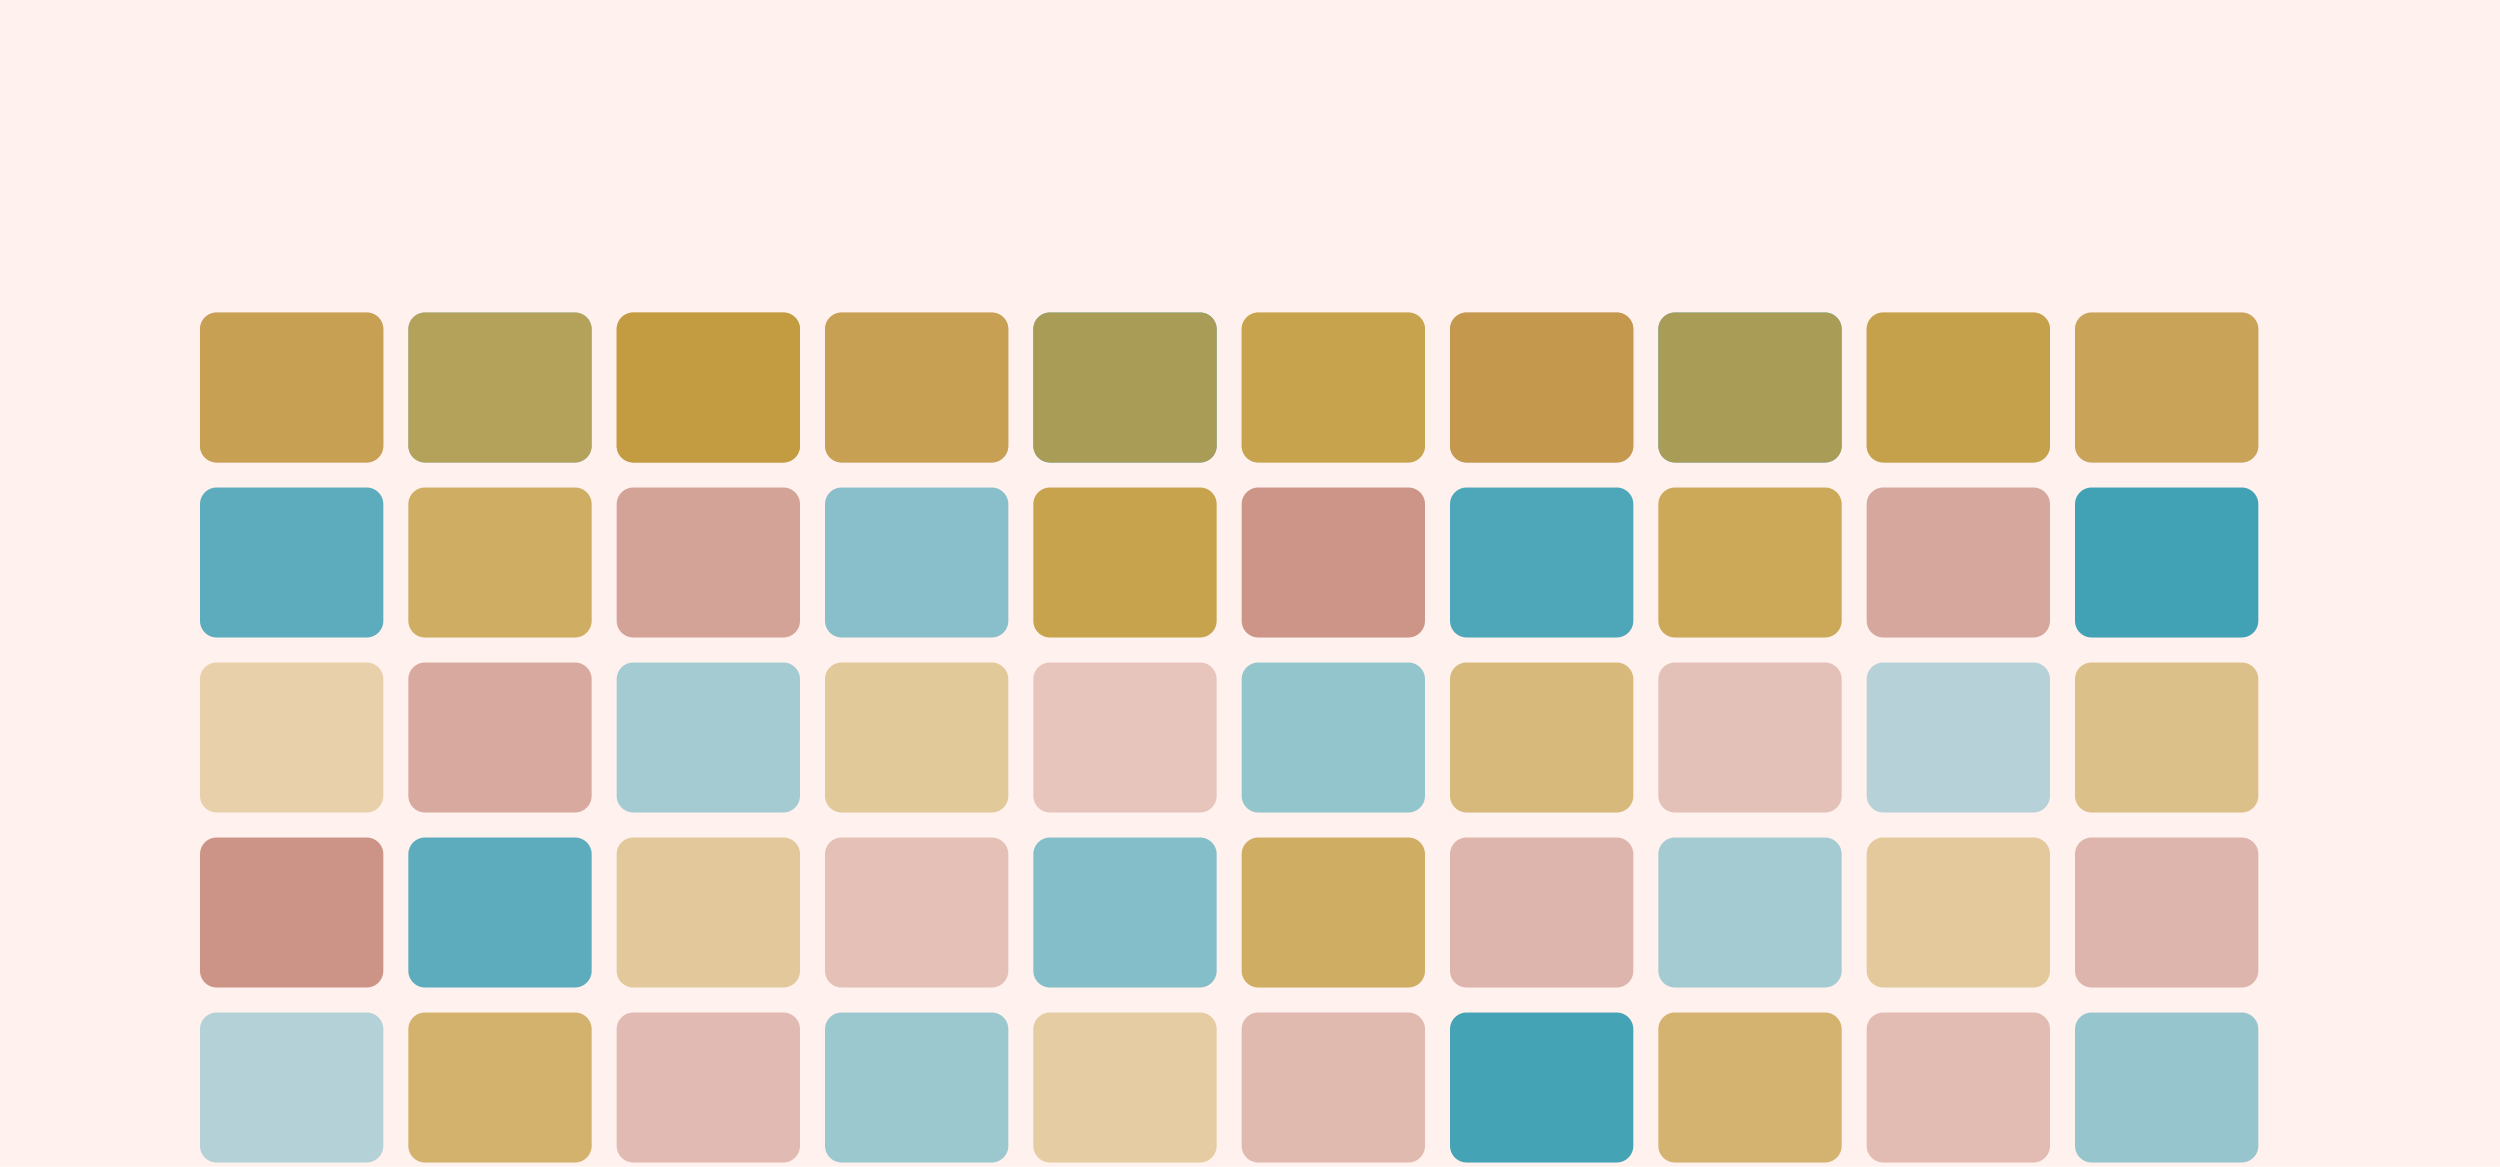
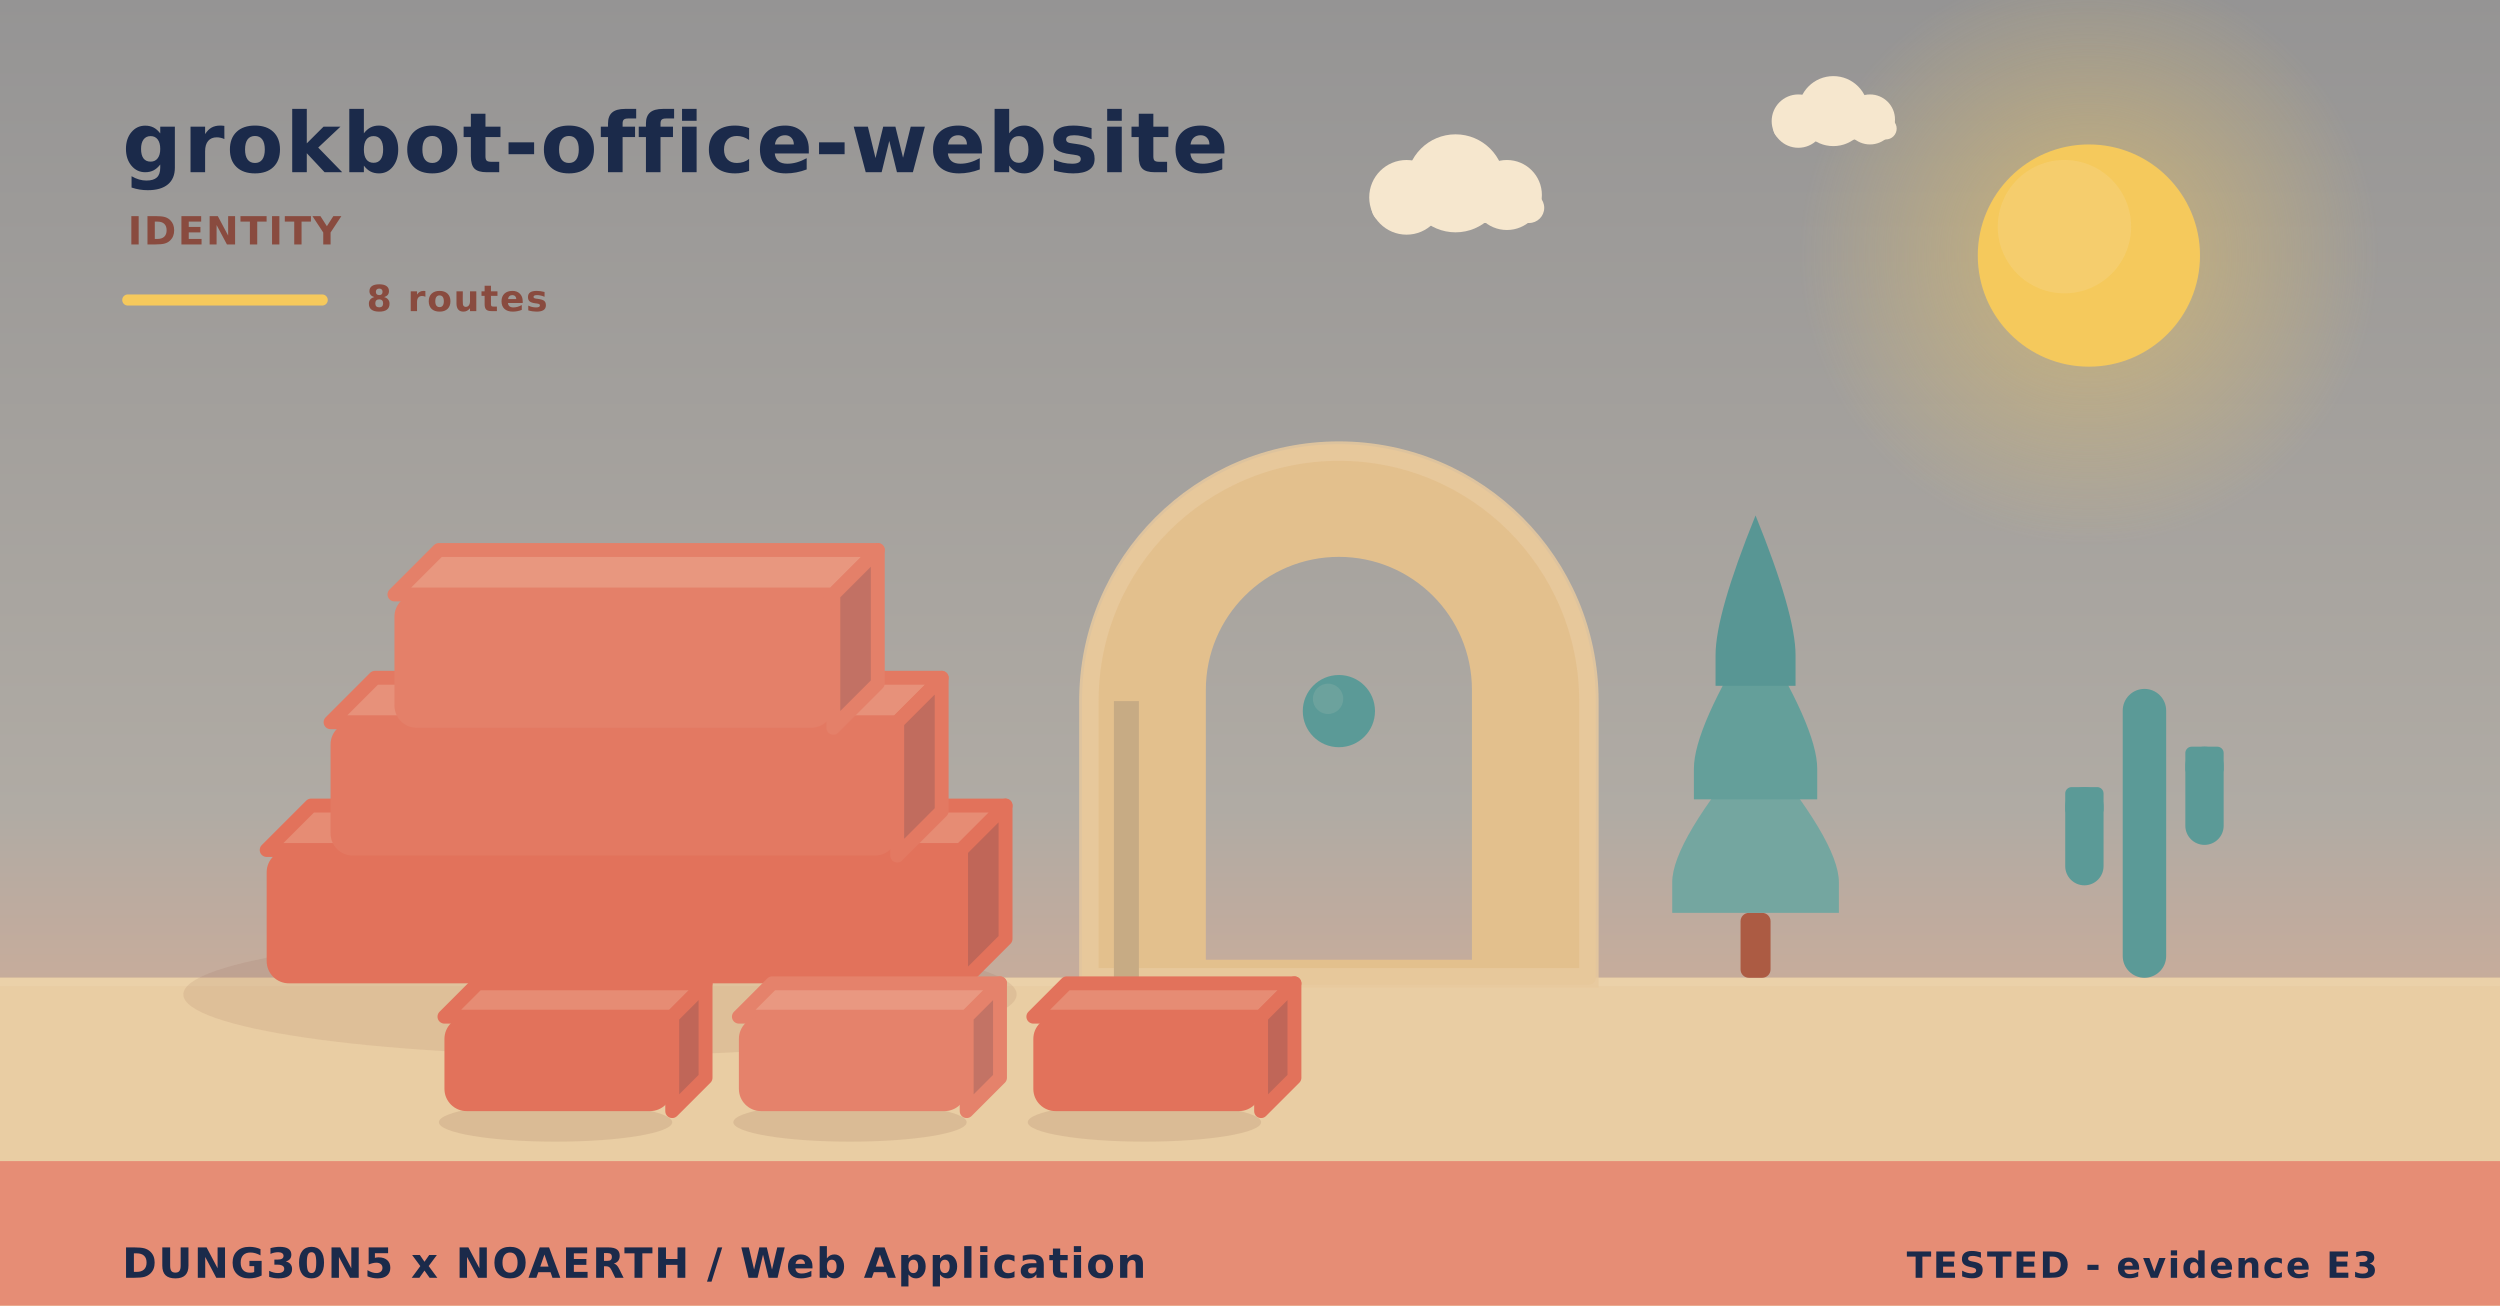
- <svg xmlns="http://www.w3.org/2000/svg" viewBox="0 0 1200 560" width="1200" height="560" role="img" aria-label="grokbot-office-website hero">
-   <rect width="1200" height="560" fill="#fff1ed" />
-   <defs>
-     <linearGradient id="gh" x1="0" y1="0" x2="1" y2="1">
-       <stop offset="0%" stop-color="#c78c7e" />
-       <stop offset="100%" stop-color="#389eb2" />
-     </linearGradient>
-   </defs>
-   <rect x="96.00" y="150.00" width="88.00" height="72.00" rx="8.00" fill="#c78c7e" opacity="0.61" />
-   <rect x="196.00" y="150.00" width="88.00" height="72.00" rx="8.00" fill="#389eb2" opacity="0.63" />
-   <rect x="296.00" y="150.00" width="88.00" height="72.00" rx="8.00" fill="#c29b3e" opacity="0.93" />
-   <rect x="396.00" y="150.00" width="88.00" height="72.00" rx="8.00" fill="#c78c7e" opacity="0.60" />
-   <rect x="496.00" y="150.00" width="88.00" height="72.00" rx="8.00" fill="#389eb2" opacity="0.95" />
-   <rect x="596.00" y="150.00" width="88.00" height="72.00" rx="8.00" fill="#c29b3e" opacity="0.56" />
-   <rect x="696.00" y="150.00" width="88.00" height="72.00" rx="8.00" fill="#c78c7e" opacity="0.93" />
-   <rect x="796.00" y="150.00" width="88.00" height="72.00" rx="8.00" fill="#389eb2" opacity="0.95" />
-   <rect x="896.00" y="150.00" width="88.00" height="72.00" rx="8.00" fill="#c29b3e" opacity="0.65" />
-   <rect x="996.00" y="150.00" width="88.00" height="72.00" rx="8.00" fill="#c78c7e" opacity="0.45" />
-   <rect x="96.00" y="234.00" width="88.00" height="72.00" rx="8.00" fill="#389eb2" opacity="0.82" />
-   <rect x="196.00" y="234.00" width="88.00" height="72.00" rx="8.00" fill="#c29b3e" opacity="0.78" />
-   <rect x="296.00" y="234.00" width="88.00" height="72.00" rx="8.00" fill="#c78c7e" opacity="0.77" />
-   <rect x="396.00" y="234.00" width="88.00" height="72.00" rx="8.00" fill="#389eb2" opacity="0.60" />
-   <rect x="496.00" y="234.00" width="88.00" height="72.00" rx="8.00" fill="#c29b3e" opacity="0.91" />
-   <rect x="596.00" y="234.00" width="88.00" height="72.00" rx="8.00" fill="#c78c7e" opacity="0.91" />
-   <rect x="696.00" y="234.00" width="88.00" height="72.00" rx="8.00" fill="#389eb2" opacity="0.89" />
-   <rect x="796.00" y="234.00" width="88.00" height="72.00" rx="8.00" fill="#c29b3e" opacity="0.84" />
-   <rect x="896.00" y="234.00" width="88.00" height="72.00" rx="8.00" fill="#c78c7e" opacity="0.73" />
-   <rect x="996.00" y="234.00" width="88.00" height="72.00" rx="8.00" fill="#389eb2" opacity="0.95" />
-   <rect x="96.00" y="318.00" width="88.00" height="72.00" rx="8.00" fill="#c29b3e" opacity="0.38" />
-   <rect x="196.00" y="318.00" width="88.00" height="72.00" rx="8.00" fill="#c78c7e" opacity="0.70" />
-   <rect x="296.00" y="318.00" width="88.00" height="72.00" rx="8.00" fill="#389eb2" opacity="0.46" />
-   <rect x="396.00" y="318.00" width="88.00" height="72.00" rx="8.00" fill="#c29b3e" opacity="0.47" />
-   <rect x="496.00" y="318.00" width="88.00" height="72.00" rx="8.00" fill="#c78c7e" opacity="0.43" />
-   <rect x="596.00" y="318.00" width="88.00" height="72.00" rx="8.00" fill="#389eb2" opacity="0.54" />
-   <rect x="696.00" y="318.00" width="88.00" height="72.00" rx="8.00" fill="#c29b3e" opacity="0.65" />
-   <rect x="796.00" y="318.00" width="88.00" height="72.00" rx="8.00" fill="#c78c7e" opacity="0.48" />
-   <rect x="896.00" y="318.00" width="88.00" height="72.00" rx="8.00" fill="#389eb2" opacity="0.37" />
-   <rect x="996.00" y="318.00" width="88.00" height="72.00" rx="8.00" fill="#c29b3e" opacity="0.57" />
-   <rect x="96.00" y="402.00" width="88.00" height="72.00" rx="8.00" fill="#c78c7e" opacity="0.92" />
-   <rect x="196.00" y="402.00" width="88.00" height="72.00" rx="8.00" fill="#389eb2" opacity="0.82" />
-   <rect x="296.00" y="402.00" width="88.00" height="72.00" rx="8.00" fill="#c29b3e" opacity="0.48" />
-   <rect x="396.00" y="402.00" width="88.00" height="72.00" rx="8.00" fill="#c78c7e" opacity="0.49" />
-   <rect x="496.00" y="402.00" width="88.00" height="72.00" rx="8.00" fill="#389eb2" opacity="0.62" />
-   <rect x="596.00" y="402.00" width="88.00" height="72.00" rx="8.00" fill="#c29b3e" opacity="0.79" />
-   <rect x="696.00" y="402.00" width="88.00" height="72.00" rx="8.00" fill="#c78c7e" opacity="0.59" />
-   <rect x="796.00" y="402.00" width="88.00" height="72.00" rx="8.00" fill="#389eb2" opacity="0.45" />
-   <rect x="896.00" y="402.00" width="88.00" height="72.00" rx="8.00" fill="#c29b3e" opacity="0.46" />
-   <rect x="996.00" y="402.00" width="88.00" height="72.00" rx="8.00" fill="#c78c7e" opacity="0.59" />
-   <rect x="96.00" y="486.00" width="88.00" height="72.00" rx="8.00" fill="#389eb2" opacity="0.38" />
-   <rect x="196.00" y="486.00" width="88.00" height="72.00" rx="8.00" fill="#c29b3e" opacity="0.73" />
-   <rect x="296.00" y="486.00" width="88.00" height="72.00" rx="8.00" fill="#c78c7e" opacity="0.53" />
-   <rect x="396.00" y="486.00" width="88.00" height="72.00" rx="8.00" fill="#389eb2" opacity="0.50" />
-   <rect x="496.00" y="486.00" width="88.00" height="72.00" rx="8.00" fill="#c29b3e" opacity="0.43" />
-   <rect x="596.00" y="486.00" width="88.00" height="72.00" rx="8.00" fill="#c78c7e" opacity="0.56" />
-   <rect x="696.00" y="486.00" width="88.00" height="72.00" rx="8.00" fill="#389eb2" opacity="0.93" />
-   <rect x="796.00" y="486.00" width="88.00" height="72.00" rx="8.00" fill="#c29b3e" opacity="0.72" />
-   <rect x="896.00" y="486.00" width="88.00" height="72.00" rx="8.00" fill="#c78c7e" opacity="0.52" />
-   <rect x="996.00" y="486.00" width="88.00" height="72.00" rx="8.00" fill="#389eb2" opacity="0.52" />
+ <svg xmlns="http://www.w3.org/2000/svg" width="900" height="470" viewBox="0 0 900 470" role="img" aria-label="grokbot-office-website - identity">
+   <linearGradient id="skyh" x1="0" y1="0" x2="0" y2="1">
+     <stop offset="0" stop-color="#959494" />
+     <stop offset="0.62" stop-color="#b0aba4" />
+     <stop offset="1" stop-color="#f3ad8a" />
+   </linearGradient>
+   <rect width="900" height="470" fill="url(#skyh)" />
+   <radialGradient id="sunh">
+     <stop offset="0.35" stop-color="#f5c95c" stop-opacity="0.34" />
+     <stop offset="1" stop-color="#f5c95c" stop-opacity="0" />
+   </radialGradient>
+   <circle cx="752" cy="92" r="104" fill="url(#sunh)" />
+   <circle cx="752" cy="92" r="40" fill="#f5c95c" />
+   <circle cx="743.2" cy="81.6" r="24" fill="#f5d27e" opacity="0.5" />
  <g>
-     <rect x="96.00" y="150.00" width="88.00" height="72.00" rx="8.00" fill="#c29b3e" opacity="0.80" />
-     <animate attributeName="opacity" values="0.25;1.0;0.25" dur="10.867s" begin="5.14s" repeatCount="indefinite" />
+     <circle cx="524" cy="66" r="17.64" fill="#f6e7ce" />
+     <circle cx="506.36" cy="71.04" r="13.44" fill="#f6e7ce" />
+     <circle cx="542.48" cy="70.2" r="12.6" fill="#f6e7ce" />
+     <rect x="493.76" y="69.36" width="62.16" height="10.92" rx="5.46" fill="#f6e7ce" />
+     <animateTransform attributeName="transform" type="translate" values="0 0;24 0;0 0" dur="36s" begin="0s" repeatCount="indefinite" />
  </g>
  <g>
-     <rect x="196.00" y="150.00" width="88.00" height="72.00" rx="8.00" fill="#c29b3e" opacity="0.80" />
-     <animate attributeName="opacity" values="0.25;1.0;0.25" dur="10.867s" begin="5.46s" repeatCount="indefinite" />
+     <circle cx="660" cy="40" r="12.6" fill="#f6e7ce" />
+     <circle cx="647.4" cy="43.6" r="9.6" fill="#f6e7ce" />
+     <circle cx="673.2" cy="43" r="9" fill="#f6e7ce" />
+     <rect x="638.4" y="42.4" width="44.4" height="7.8" rx="3.9" fill="#f6e7ce" />
+     <animateTransform attributeName="transform" type="translate" values="0 0;-18 0;0 0" dur="46s" begin="3s" repeatCount="indefinite" />
+   </g>
+   <rect x="0" y="352" width="900" height="118" fill="#e9cda3" />
+   <rect x="0" y="352" width="900" height="3" fill="#ebd1a9" />
+   <text x="44" y="62" font-family="Verdana,DejaVu Sans,sans-serif" font-size="30" font-weight="700" letter-spacing="0.6" fill="#1b2a4a" text-anchor="start">grokbot-office-website</text>
+   <text x="46" y="88" font-family="Verdana,DejaVu Sans,sans-serif" font-size="14" font-weight="700" letter-spacing="0.6" fill="#894b3f" text-anchor="start">IDENTITY</text>
+   <rect x="44" y="106" width="74" height="4" rx="2" fill="#f5c95c" />
+   <text x="132" y="112" font-family="Verdana,DejaVu Sans,sans-serif" font-size="13" font-weight="700" letter-spacing="0.6" fill="#894b3f" text-anchor="start">8 routes</text>
+   <ellipse cx="216" cy="358" rx="150" ry="22" fill="rgba(138,90,68,0.11)" />
+   <g>
+     <path d="M96,306 L346,306 L362,290 L112,290 Z" fill="#e68c74" stroke="#e2725b" stroke-width="5" stroke-linejoin="round" />
+     <path d="M346,306 L362,290 L362,338 L346,354 Z" fill="#c06658" stroke="#e2725b" stroke-width="5" stroke-linejoin="round" />
+     <rect x="96" y="306" width="250" height="48" rx="8" fill="#e2725b" />
+     <animateTransform attributeName="transform" type="translate" values="0 10;0 0" dur="0.9s" begin="0s" fill="freeze" />
  </g>
  <g>
-     <rect x="296.00" y="150.00" width="88.00" height="72.00" rx="8.00" fill="#c29b3e" opacity="0.80" />
-     <animate attributeName="opacity" values="0.25;1.0;0.25" dur="10.867s" begin="5.78s" repeatCount="indefinite" />
+     <path d="M119,260 L323,260 L339,244 L135,244 Z" fill="#e7917a" stroke="#e37962" stroke-width="5" stroke-linejoin="round" />
+     <path d="M323,260 L339,244 L339,292 L323,308 Z" fill="#c16c5e" stroke="#e37962" stroke-width="5" stroke-linejoin="round" />
+     <rect x="119" y="260" width="204" height="48" rx="8" fill="#e37962" />
+     <animateTransform attributeName="transform" type="translate" values="0 10;0 0" dur="0.9s" begin="0.28s" fill="freeze" />
  </g>
  <g>
-     <rect x="396.00" y="150.00" width="88.00" height="72.00" rx="8.00" fill="#c29b3e" opacity="0.80" />
-     <animate attributeName="opacity" values="0.25;1.0;0.25" dur="10.867s" begin="6.1s" repeatCount="indefinite" />
+     <path d="M142,214 L300,214 L316,198 L158,198 Z" fill="#e8977f" stroke="#e48069" stroke-width="5" stroke-linejoin="round" />
+     <path d="M300,214 L316,198 L316,246 L300,262 Z" fill="#c27164" stroke="#e48069" stroke-width="5" stroke-linejoin="round" />
+     <rect x="142" y="214" width="158" height="48" rx="8" fill="#e48069" />
+     <animateTransform attributeName="transform" type="translate" values="0 10;0 0" dur="0.9s" begin="0.56s" fill="freeze" />
  </g>
+   <path d="M392,352 L392,252.4 A90,90 0 0 1 572,252.4 L572,352 Z M431.6,348 L431.6,248.37 A50.4,50.4 0 0 1 532.4,248.37 L532.4,348 Z" fill="#e3c08d" fill-rule="evenodd" stroke="#e3c08d" stroke-width="5" stroke-linejoin="round" />
+   <path d="M392,352 L392,252.4 A90,90 0 0 1 572,252.4 L572,352 Z" fill="none" stroke="#e8c99d" stroke-width="7" stroke-linecap="round" opacity="0.85" />
+   <rect x="401" y="252.4" width="9" height="99.6" fill="#c7ab84" />
  <g>
-     <rect x="496.00" y="150.00" width="88.00" height="72.00" rx="8.00" fill="#c29b3e" opacity="0.80" />
-     <animate attributeName="opacity" values="0.25;1.0;0.25" dur="10.867s" begin="6.42s" repeatCount="indefinite" />
+     <circle cx="482" cy="256" r="13" fill="#5b9a97" />
+     <circle cx="478.1" cy="251.58" r="5.46" fill="#7aa9a2" opacity="0.55" />
+     <animate attributeName="opacity" values="0.78;1;0.78" dur="5.2s" begin="0s" repeatCount="indefinite" />
  </g>
+   <rect x="626.6" y="328.64" width="10.8" height="23.36" rx="3" fill="#ac5b43" />
+   <path d="M632,267.32 Q602,302.89 602,317.6 Q602,328.64 602,328.64 L662,328.64 Q662,328.64 662,317.6 Q662,302.89 632,267.32 Z" fill="#74a6a0" />
+   <path d="M632,226.44 Q609.8,262.01 609.8,276.72 Q609.8,287.76 609.8,287.76 L654.2,287.76 Q654.2,287.76 654.2,276.72 Q654.2,262.01 632,226.44 Z" fill="#649f9a" />
+   <path d="M632,185.56 Q617.6,221.13 617.6,235.84 Q617.6,246.88 617.6,246.88 L646.4,246.88 Q646.4,246.88 646.4,235.84 Q646.4,221.13 632,185.56 Z" fill="#589694" />
+   <rect x="764.18" y="248" width="15.64" height="104" rx="7.82" fill="#5b9a97" />
+   <rect x="743.48" y="283.36" width="13.8" height="35.36" rx="6.9" fill="#5b9a97" />
+   <rect x="743.48" y="283.36" width="13.8" height="10.4" rx="2.3" fill="#5b9a97" />
+   <rect x="786.72" y="268.8" width="13.8" height="35.36" rx="6.9" fill="#5b9a97" />
+   <rect x="786.72" y="268.8" width="13.8" height="10.4" rx="2.3" fill="#5b9a97" />
+   <ellipse cx="200" cy="404" rx="42" ry="7" fill="rgba(138,90,68,0.15)" />
  <g>
-     <rect x="596.00" y="150.00" width="88.00" height="72.00" rx="8.00" fill="#c29b3e" opacity="0.80" />
-     <animate attributeName="opacity" values="0.25;1.0;0.25" dur="10.867s" begin="6.74s" repeatCount="indefinite" />
+     <path d="M160,366 L242,366 L254,354 L172,354 Z" fill="#e68c74" stroke="#e2725b" stroke-width="5" stroke-linejoin="round" />
+     <path d="M242,366 L254,354 L254,388 L242,400 Z" fill="#c06658" stroke="#e2725b" stroke-width="5" stroke-linejoin="round" />
+     <rect x="160" y="366" width="82" height="34" rx="8" fill="#e2725b" />
+     <animateTransform attributeName="transform" type="translate" values="0 10;0 0" dur="0.7s" begin="0.8s" fill="freeze" />
  </g>
+   <ellipse cx="306" cy="404" rx="42" ry="7" fill="rgba(138,90,68,0.15)" />
  <g>
-     <rect x="696.00" y="150.00" width="88.00" height="72.00" rx="8.00" fill="#c29b3e" opacity="0.80" />
-     <animate attributeName="opacity" values="0.25;1.0;0.25" dur="10.867s" begin="7.06s" repeatCount="indefinite" />
+     <path d="M266,366 L348,366 L360,354 L278,354 Z" fill="#e99881" stroke="#e5826b" stroke-width="5" stroke-linejoin="round" />
+     <path d="M348,366 L360,354 L360,388 L348,400 Z" fill="#c37365" stroke="#e5826b" stroke-width="5" stroke-linejoin="round" />
+     <rect x="266" y="366" width="82" height="34" rx="8" fill="#e5826b" />
+     <animateTransform attributeName="transform" type="translate" values="0 10;0 0" dur="0.7s" begin="0.95s" fill="freeze" />
  </g>
+   <ellipse cx="412" cy="404" rx="42" ry="7" fill="rgba(138,90,68,0.15)" />
  <g>
-     <rect x="796.00" y="150.00" width="88.00" height="72.00" rx="8.00" fill="#c29b3e" opacity="0.80" />
-     <animate attributeName="opacity" values="0.25;1.0;0.25" dur="10.867s" begin="7.38s" repeatCount="indefinite" />
+     <path d="M372,366 L454,366 L466,354 L384,354 Z" fill="#e68c74" stroke="#e2725b" stroke-width="5" stroke-linejoin="round" />
+     <path d="M454,366 L466,354 L466,388 L454,400 Z" fill="#c06658" stroke="#e2725b" stroke-width="5" stroke-linejoin="round" />
+     <rect x="372" y="366" width="82" height="34" rx="8" fill="#e2725b" />
+     <animateTransform attributeName="transform" type="translate" values="0 10;0 0" dur="0.7s" begin="1.1s" fill="freeze" />
  </g>
-   <g>
-     <rect x="896.00" y="150.00" width="88.00" height="72.00" rx="8.00" fill="#c29b3e" opacity="0.80" />
-     <animate attributeName="opacity" values="0.25;1.0;0.25" dur="10.867s" begin="7.7s" repeatCount="indefinite" />
-   </g>
-   <g>
-     <rect x="996.00" y="150.00" width="88.00" height="72.00" rx="8.00" fill="#c29b3e" opacity="0.80" />
-     <animate attributeName="opacity" values="0.25;1.0;0.25" dur="10.867s" begin="8.02s" repeatCount="indefinite" />
-   </g>
+   <rect x="0" y="418" width="900" height="52" rx="0" fill="#e68972" opacity="0.94" />
+   <text x="44" y="460" font-family="Verdana,DejaVu Sans,sans-serif" font-size="15" font-weight="700" letter-spacing="0.6" fill="#1b2a4a" text-anchor="start">DUNG30N5 x NOAERTH  /  Web Application</text>
+   <text x="856" y="460" font-family="Verdana,DejaVu Sans,sans-serif" font-size="13" font-weight="700" letter-spacing="0.6" fill="#1b2a4a" text-anchor="end">TESTED  -  evidence E3</text>
</svg>
